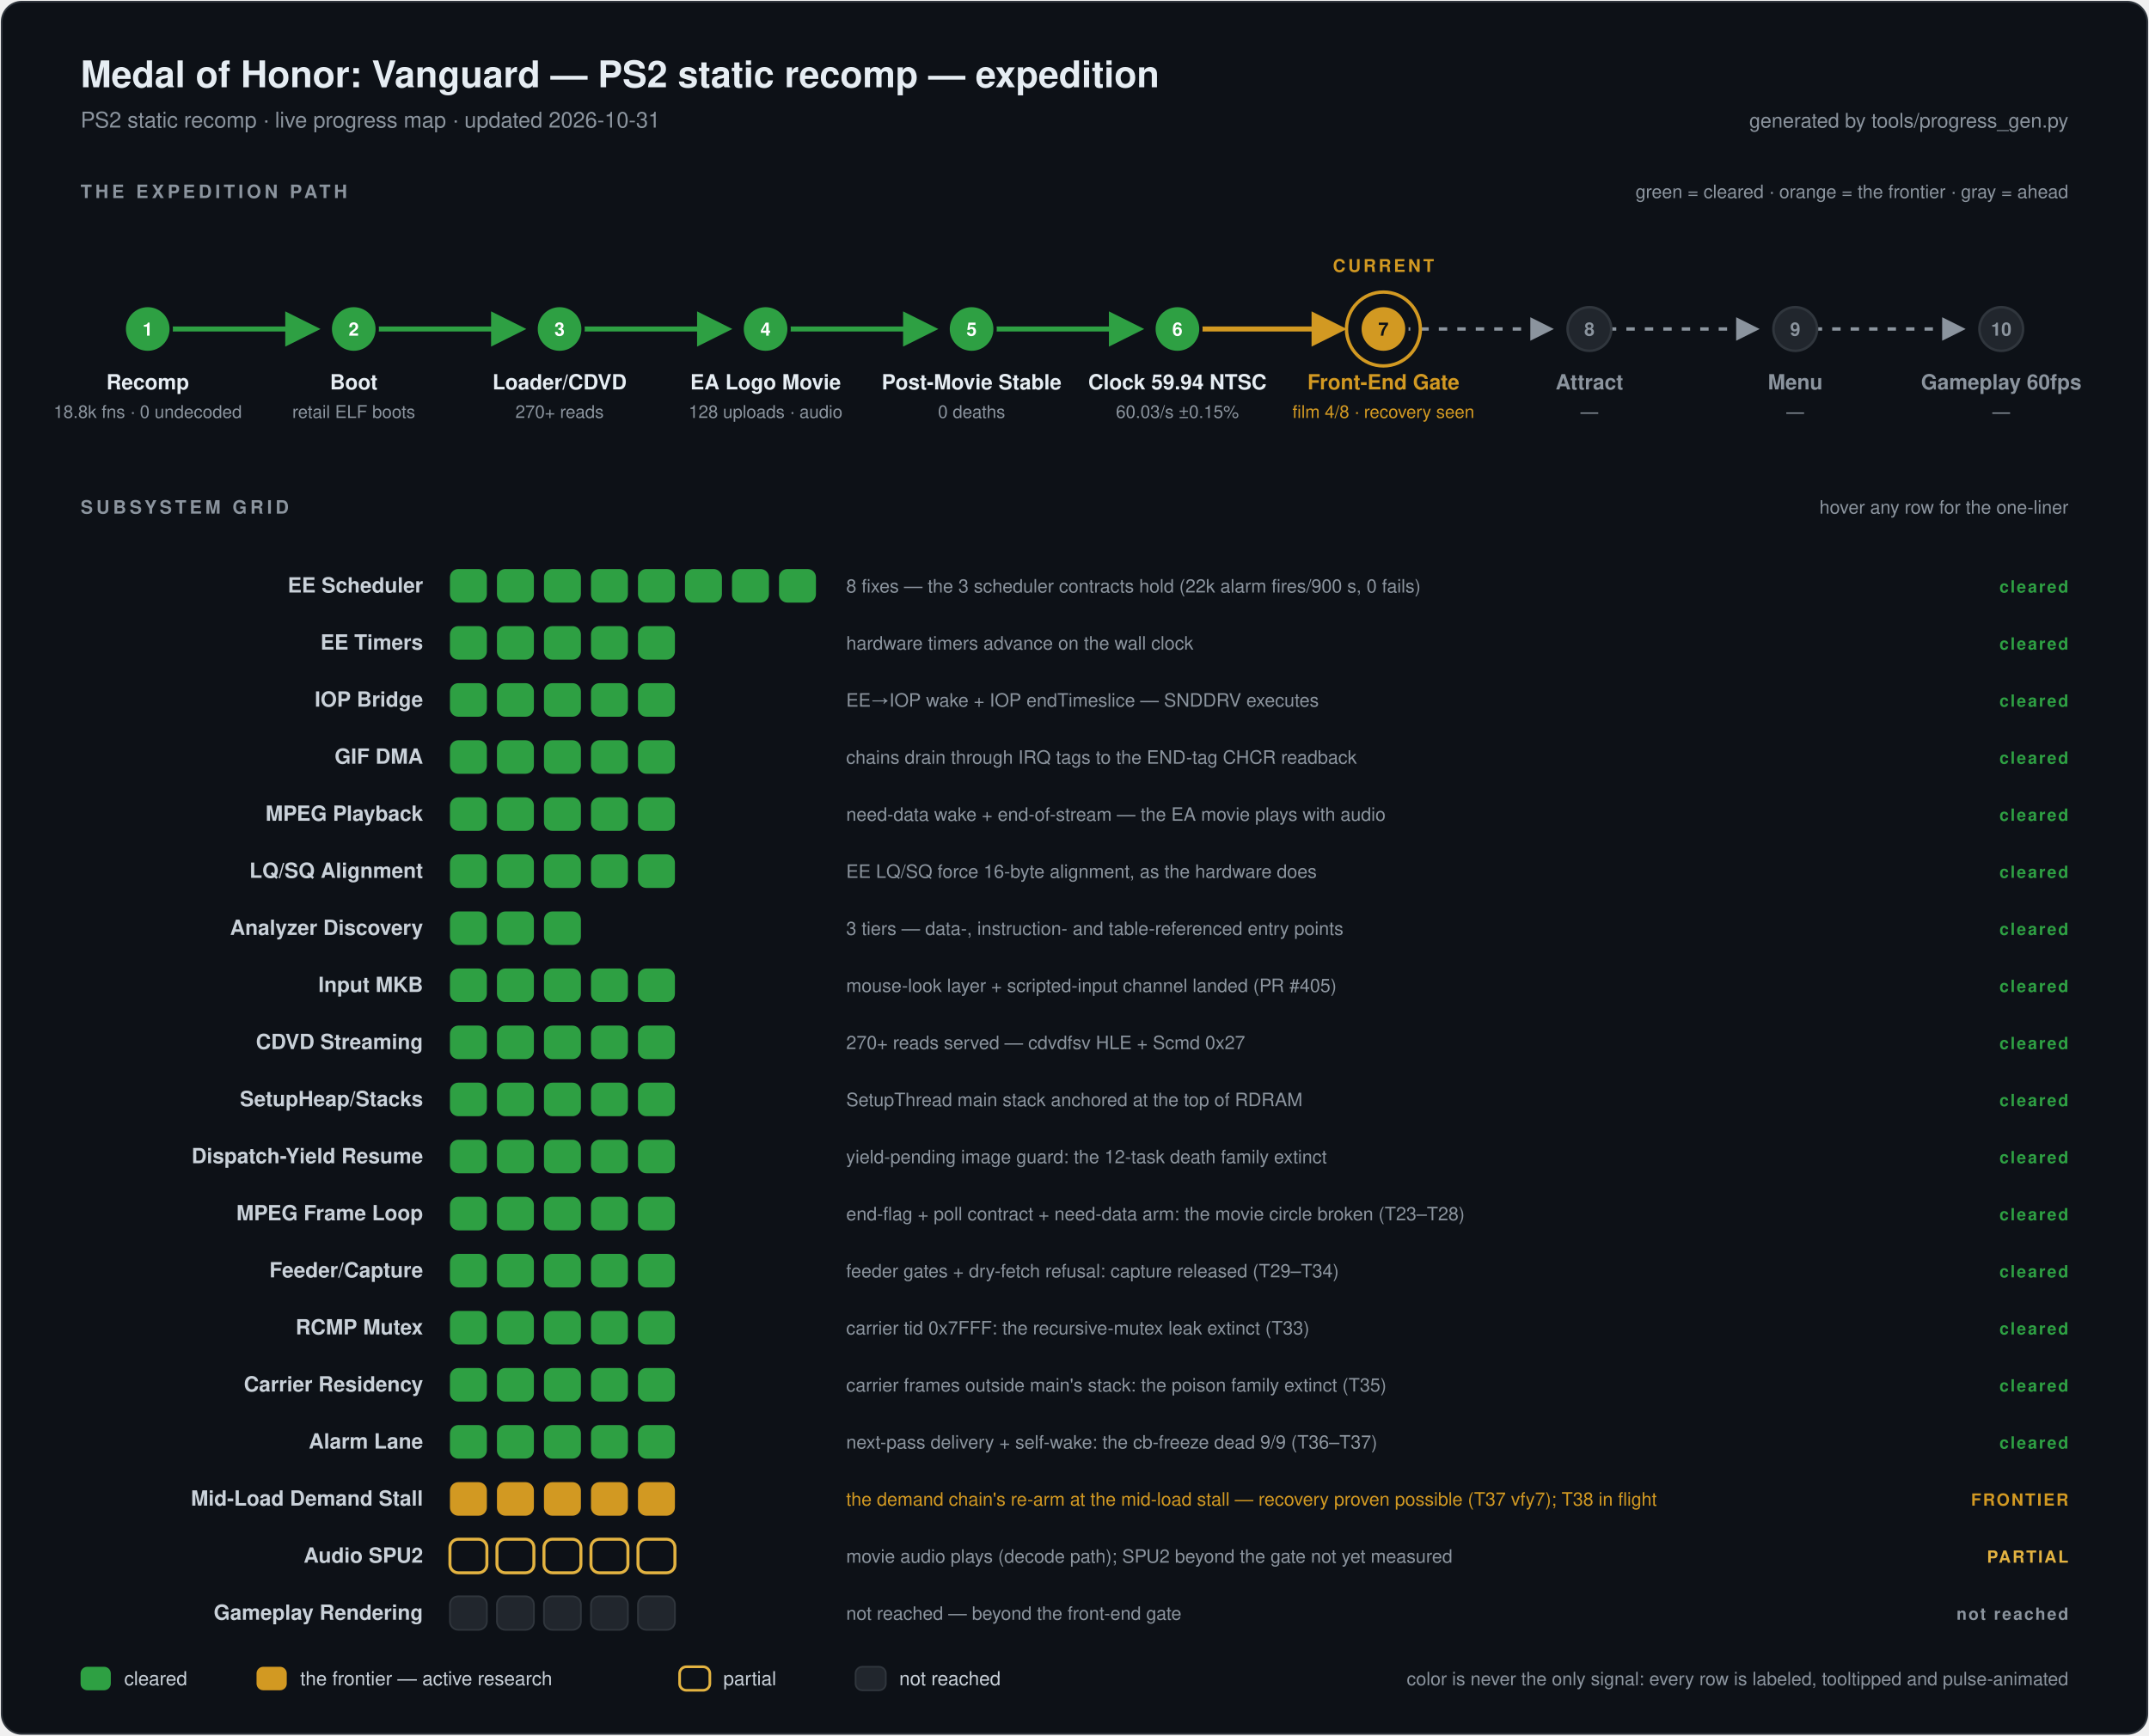
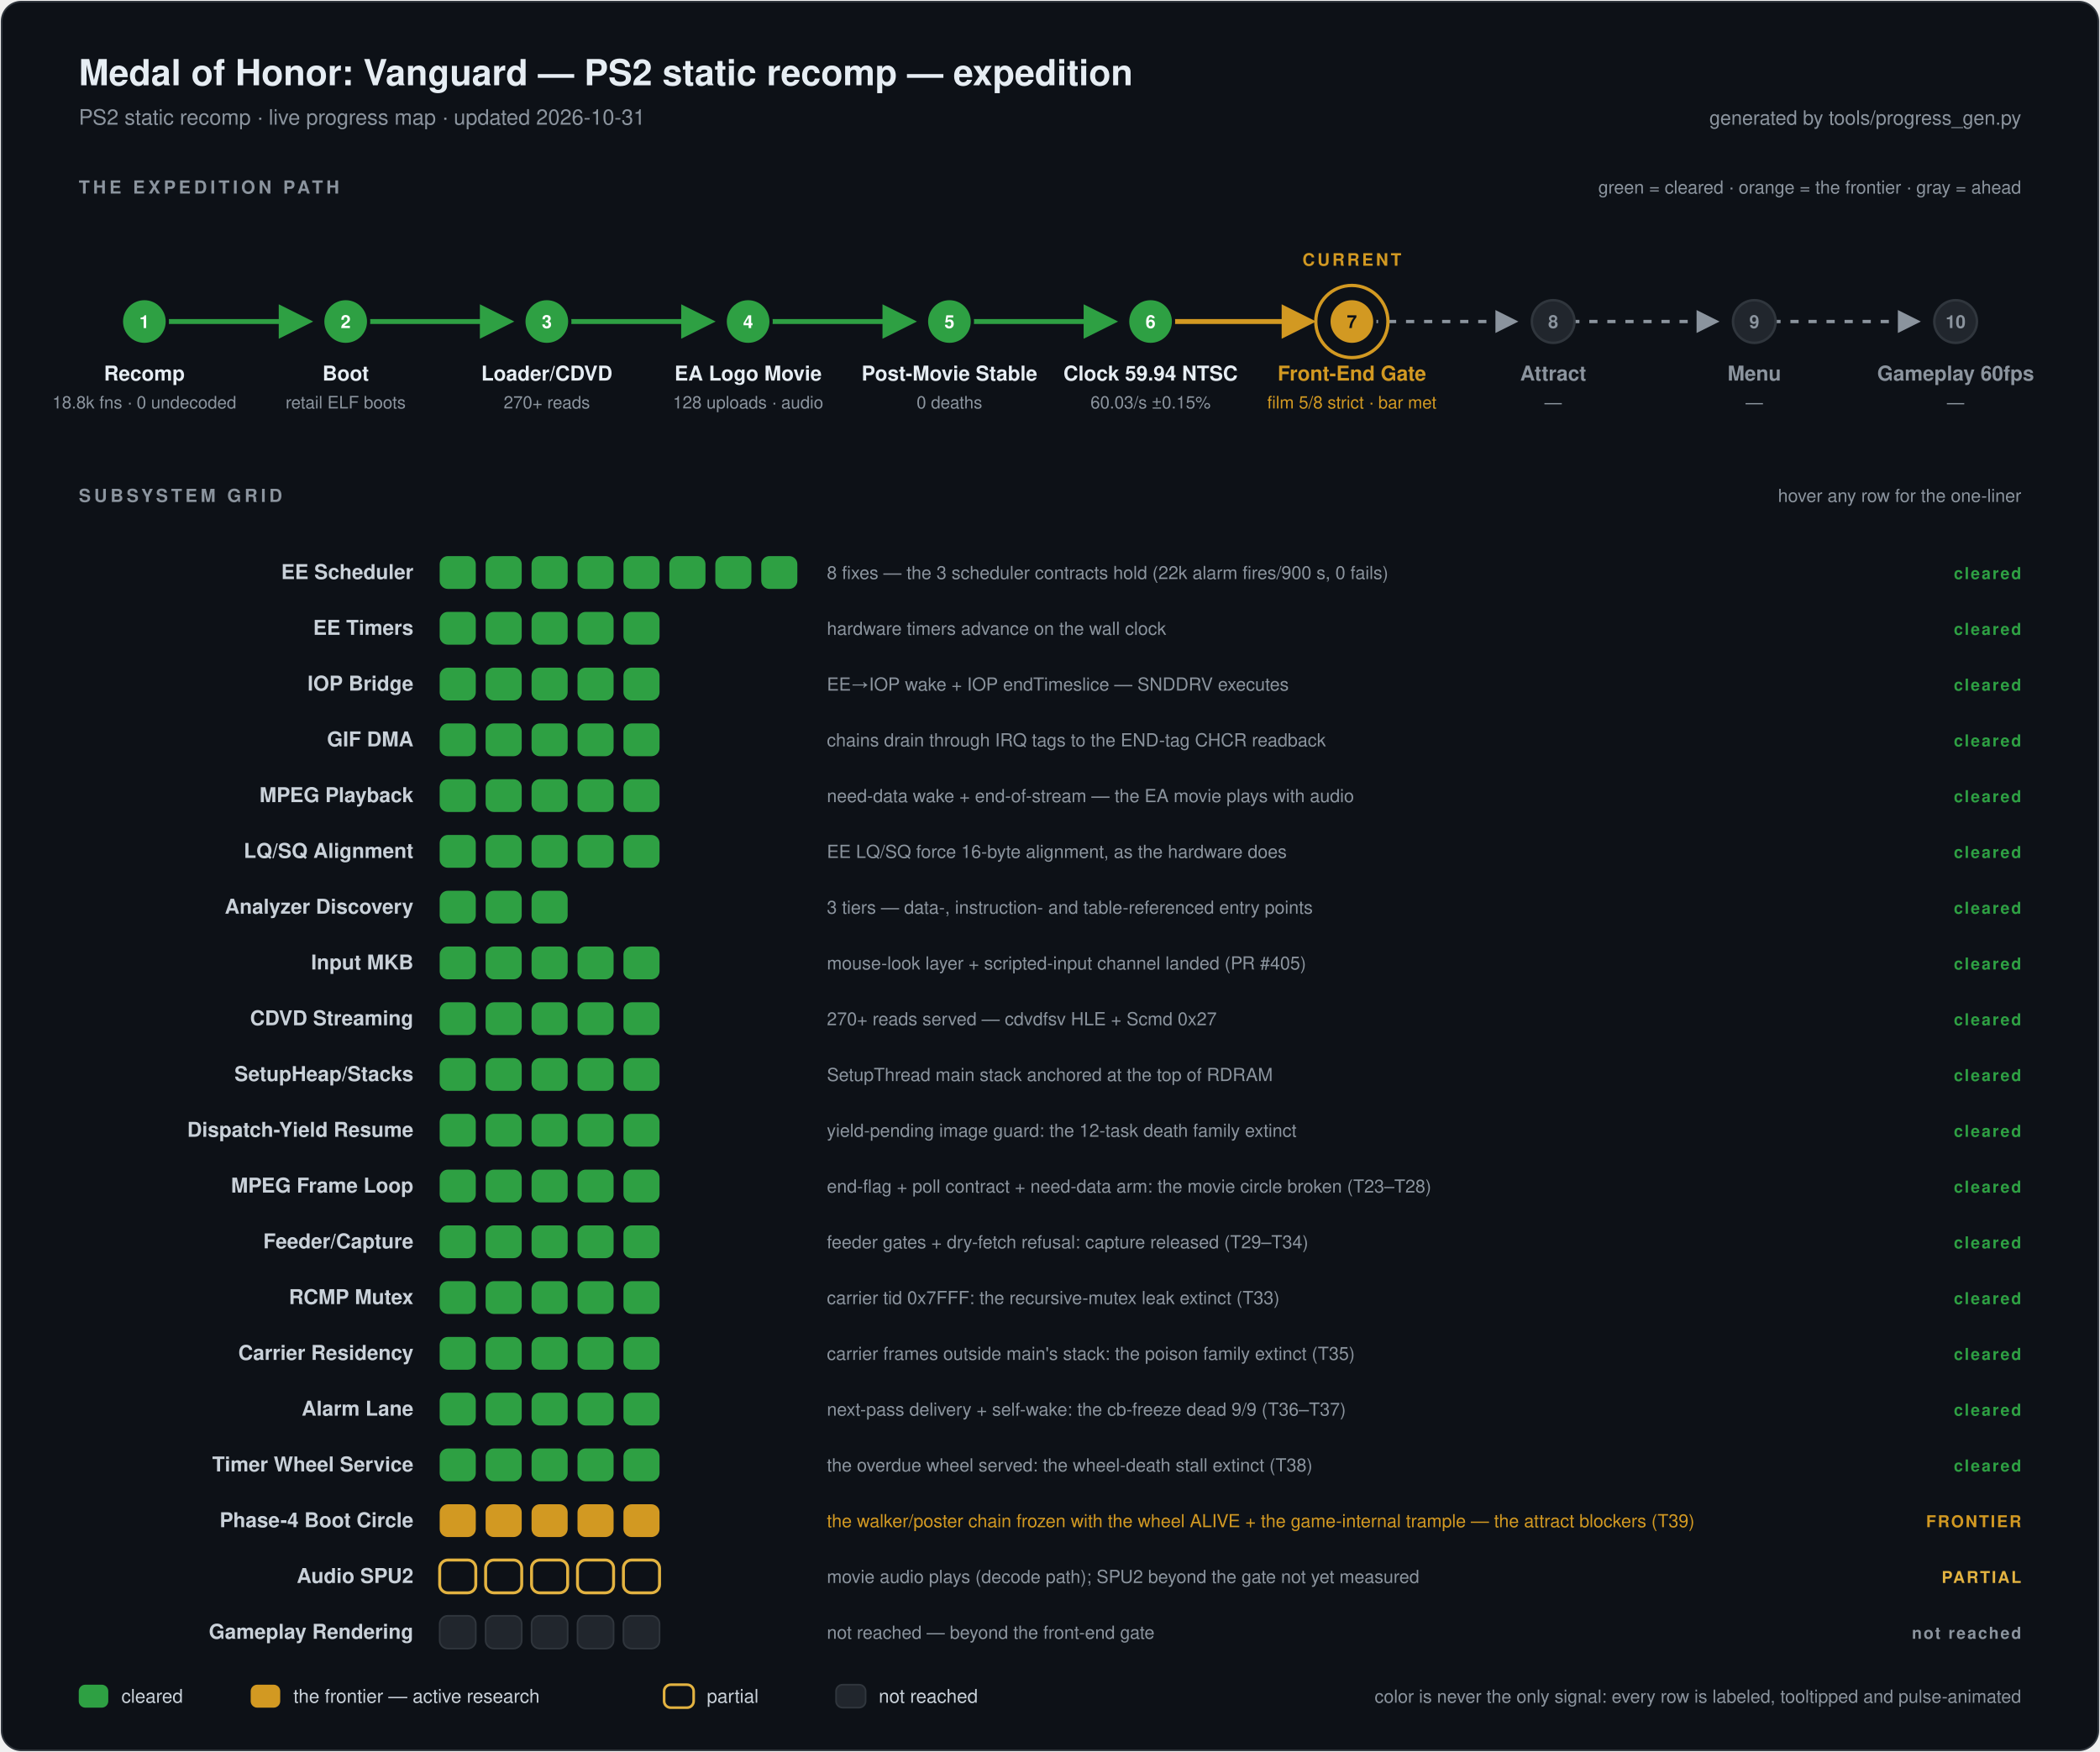
- <svg xmlns="http://www.w3.org/2000/svg" viewBox="0 0 1280 1034" width="1280" height="1034" role="img" aria-label="Progress map: expedition path with 6 of 10 stages cleared, currently at the Front-End Gate, and a subsystem grid">
+ <svg xmlns="http://www.w3.org/2000/svg" viewBox="0 0 1280 1068" width="1280" height="1068" role="img" aria-label="Progress map: expedition path with 6 of 10 stages cleared, currently at the Front-End Gate, and a subsystem grid">
  <style>
.pulse{animation:vgpulse 2.2s ease-in-out infinite}
.pulse2{animation:vgpulse 2.2s ease-in-out .28s infinite}
.pulse3{animation:vgpulse 2.2s ease-in-out .56s infinite}
.pulse4{animation:vgpulse 2.2s ease-in-out .84s infinite}
@keyframes vgpulse{0%,100%{opacity:1}50%{opacity:.32}}
@media (prefers-reduced-motion:reduce){.pulse,.pulse2,.pulse3,.pulse4{animation:none}}
</style>
-   <rect x="1" y="1" width="1278" height="1032" rx="12" fill="#0d1117" stroke="#30363d" />
+   <rect x="1" y="1" width="1278" height="1066" rx="12" fill="#0d1117" stroke="#30363d" />
  <text x="48" y="52" fill="#e6edf3" font-size="22" font-weight="700" font-family="ui-sans-serif, system-ui, 'Segoe UI', Helvetica, Arial, sans-serif">Medal of Honor: Vanguard — PS2 static recomp — expedition</text>
  <text x="48" y="76" fill="#8b949e" font-size="13" font-family="ui-sans-serif, system-ui, 'Segoe UI', Helvetica, Arial, sans-serif">PS2 static recomp · live progress map · updated 2026-10-31</text>
  <text x="1232" y="76" fill="#8b949e" font-size="12" text-anchor="end" font-family="ui-sans-serif, system-ui, 'Segoe UI', Helvetica, Arial, sans-serif">generated by tools/progress_gen.py</text>
  <text x="48" y="118" fill="#8b949e" font-size="11" font-weight="700" letter-spacing="2" font-family="ui-sans-serif, system-ui, 'Segoe UI', Helvetica, Arial, sans-serif">THE EXPEDITION PATH</text>
  <text x="1232" y="118" fill="#8b949e" font-size="11" text-anchor="end" font-family="ui-sans-serif, system-ui, 'Segoe UI', Helvetica, Arial, sans-serif">green = cleared · orange = the frontier · gray = ahead</text>
  <defs>
    <marker id="ag" viewBox="0 0 10 10" refX="8" refY="5" markerWidth="7" markerHeight="7" orient="auto-start-reverse">
      <path d="M0,0 L10,5 L0,10 z" fill="#2ea043" />
    </marker>
    <marker id="ao" viewBox="0 0 10 10" refX="8" refY="5" markerWidth="7" markerHeight="7" orient="auto-start-reverse">
      <path d="M0,0 L10,5 L0,10 z" fill="#d29922" />
    </marker>
    <marker id="am" viewBox="0 0 10 10" refX="8" refY="5" markerWidth="7" markerHeight="7" orient="auto-start-reverse">
      <path d="M0,0 L10,5 L0,10 z" fill="#8b949e" />
    </marker>
  </defs>
  <line x1="88.0" y1="196" x2="186.7" y2="196" stroke="#2ea043" stroke-width="3" marker-end="url(#ag)" />
  <line x1="210.7" y1="196" x2="309.3" y2="196" stroke="#2ea043" stroke-width="3" marker-end="url(#ag)" />
  <line x1="333.3" y1="196" x2="432.0" y2="196" stroke="#2ea043" stroke-width="3" marker-end="url(#ag)" />
  <line x1="456.0" y1="196" x2="554.7" y2="196" stroke="#2ea043" stroke-width="3" marker-end="url(#ag)" />
  <line x1="578.7" y1="196" x2="677.3" y2="196" stroke="#2ea043" stroke-width="3" marker-end="url(#ag)" />
  <line x1="701.3" y1="196" x2="798.0" y2="196" stroke="#d29922" stroke-width="3" marker-end="url(#ao)" />
  <line x1="824.0" y1="196" x2="922.7" y2="196" stroke="#8b949e" stroke-width="2" stroke-dasharray="5 6" marker-end="url(#am)" />
  <line x1="946.7" y1="196" x2="1045.3" y2="196" stroke="#8b949e" stroke-width="2" stroke-dasharray="5 6" marker-end="url(#am)" />
  <line x1="1069.3" y1="196" x2="1168.0" y2="196" stroke="#8b949e" stroke-width="2" stroke-dasharray="5 6" marker-end="url(#am)" />
  <g>
    <circle cx="88.0" cy="196" r="15" fill="#0d1117" />
    <circle cx="88.0" cy="196" r="13" fill="#2ea043" />
    <text x="88.0" y="200.0" fill="#ffffff" font-size="11" font-weight="700" text-anchor="middle" font-family="ui-sans-serif, system-ui, 'Segoe UI', Helvetica, Arial, sans-serif">1</text>
  </g>
  <text x="88.0" y="232" fill="#e6edf3" font-size="12.5" font-weight="600" text-anchor="middle" font-family="ui-sans-serif, system-ui, 'Segoe UI', Helvetica, Arial, sans-serif">Recomp</text>
  <text x="88.0" y="249" fill="#8b949e" font-size="10.5" text-anchor="middle" font-family="ui-sans-serif, system-ui, 'Segoe UI', Helvetica, Arial, sans-serif">18.8k fns · 0 undecoded</text>
  <g>
    <circle cx="210.7" cy="196" r="15" fill="#0d1117" />
    <circle cx="210.7" cy="196" r="13" fill="#2ea043" />
    <text x="210.7" y="200.0" fill="#ffffff" font-size="11" font-weight="700" text-anchor="middle" font-family="ui-sans-serif, system-ui, 'Segoe UI', Helvetica, Arial, sans-serif">2</text>
  </g>
  <text x="210.7" y="232" fill="#e6edf3" font-size="12.5" font-weight="600" text-anchor="middle" font-family="ui-sans-serif, system-ui, 'Segoe UI', Helvetica, Arial, sans-serif">Boot</text>
  <text x="210.7" y="249" fill="#8b949e" font-size="10.5" text-anchor="middle" font-family="ui-sans-serif, system-ui, 'Segoe UI', Helvetica, Arial, sans-serif">retail ELF boots</text>
  <g>
    <circle cx="333.3" cy="196" r="15" fill="#0d1117" />
    <circle cx="333.3" cy="196" r="13" fill="#2ea043" />
    <text x="333.3" y="200.0" fill="#ffffff" font-size="11" font-weight="700" text-anchor="middle" font-family="ui-sans-serif, system-ui, 'Segoe UI', Helvetica, Arial, sans-serif">3</text>
  </g>
  <text x="333.3" y="232" fill="#e6edf3" font-size="12.5" font-weight="600" text-anchor="middle" font-family="ui-sans-serif, system-ui, 'Segoe UI', Helvetica, Arial, sans-serif">Loader/CDVD</text>
  <text x="333.3" y="249" fill="#8b949e" font-size="10.5" text-anchor="middle" font-family="ui-sans-serif, system-ui, 'Segoe UI', Helvetica, Arial, sans-serif">270+ reads</text>
  <g>
    <circle cx="456.0" cy="196" r="15" fill="#0d1117" />
    <circle cx="456.0" cy="196" r="13" fill="#2ea043" />
    <text x="456.0" y="200.0" fill="#ffffff" font-size="11" font-weight="700" text-anchor="middle" font-family="ui-sans-serif, system-ui, 'Segoe UI', Helvetica, Arial, sans-serif">4</text>
  </g>
  <text x="456.0" y="232" fill="#e6edf3" font-size="12.5" font-weight="600" text-anchor="middle" font-family="ui-sans-serif, system-ui, 'Segoe UI', Helvetica, Arial, sans-serif">EA Logo Movie</text>
  <text x="456.0" y="249" fill="#8b949e" font-size="10.5" text-anchor="middle" font-family="ui-sans-serif, system-ui, 'Segoe UI', Helvetica, Arial, sans-serif">128 uploads · audio</text>
  <g>
    <circle cx="578.7" cy="196" r="15" fill="#0d1117" />
    <circle cx="578.7" cy="196" r="13" fill="#2ea043" />
    <text x="578.7" y="200.0" fill="#ffffff" font-size="11" font-weight="700" text-anchor="middle" font-family="ui-sans-serif, system-ui, 'Segoe UI', Helvetica, Arial, sans-serif">5</text>
  </g>
  <text x="578.7" y="232" fill="#e6edf3" font-size="12.5" font-weight="600" text-anchor="middle" font-family="ui-sans-serif, system-ui, 'Segoe UI', Helvetica, Arial, sans-serif">Post-Movie Stable</text>
  <text x="578.7" y="249" fill="#8b949e" font-size="10.5" text-anchor="middle" font-family="ui-sans-serif, system-ui, 'Segoe UI', Helvetica, Arial, sans-serif">0 deaths</text>
  <g>
    <circle cx="701.3" cy="196" r="15" fill="#0d1117" />
    <circle cx="701.3" cy="196" r="13" fill="#2ea043" />
    <text x="701.3" y="200.0" fill="#ffffff" font-size="11" font-weight="700" text-anchor="middle" font-family="ui-sans-serif, system-ui, 'Segoe UI', Helvetica, Arial, sans-serif">6</text>
  </g>
  <text x="701.3" y="232" fill="#e6edf3" font-size="12.5" font-weight="600" text-anchor="middle" font-family="ui-sans-serif, system-ui, 'Segoe UI', Helvetica, Arial, sans-serif">Clock 59.94 NTSC</text>
  <text x="701.3" y="249" fill="#8b949e" font-size="10.5" text-anchor="middle" font-family="ui-sans-serif, system-ui, 'Segoe UI', Helvetica, Arial, sans-serif">60.03/s ±0.15%</text>
  <g>
    <circle cx="824.0" cy="196" r="22" fill="none" stroke="#d29922" stroke-width="2" class="pulse" />
    <circle cx="824.0" cy="196" r="15" fill="#0d1117" />
    <circle cx="824.0" cy="196" r="13" fill="#d29922" />
    <text x="824.0" y="200.0" fill="#0d1117" font-size="11" font-weight="700" text-anchor="middle" font-family="ui-sans-serif, system-ui, 'Segoe UI', Helvetica, Arial, sans-serif">7</text>
  </g>
  <text x="824.0" y="162" fill="#d29922" font-size="10.5" font-weight="700" letter-spacing="1.5" text-anchor="middle" font-family="ui-sans-serif, system-ui, 'Segoe UI', Helvetica, Arial, sans-serif" class="pulse">CURRENT</text>
  <text x="824.0" y="232" fill="#d29922" font-size="12.5" font-weight="600" text-anchor="middle" font-family="ui-sans-serif, system-ui, 'Segoe UI', Helvetica, Arial, sans-serif">Front-End Gate</text>
-   <text x="824.0" y="249" fill="#d29922" font-size="10.5" text-anchor="middle" font-family="ui-sans-serif, system-ui, 'Segoe UI', Helvetica, Arial, sans-serif">film 4/8 · recovery seen</text>
+   <text x="824.0" y="249" fill="#d29922" font-size="10.5" text-anchor="middle" font-family="ui-sans-serif, system-ui, 'Segoe UI', Helvetica, Arial, sans-serif">film 5/8 strict · bar met</text>
  <g>
    <circle cx="946.7" cy="196" r="13" fill="#21262d" stroke="#30363d" stroke-width="1.5" />
    <text x="946.7" y="200.0" fill="#8b949e" font-size="11" font-weight="700" text-anchor="middle" font-family="ui-sans-serif, system-ui, 'Segoe UI', Helvetica, Arial, sans-serif">8</text>
  </g>
  <text x="946.7" y="232" fill="#8b949e" font-size="12.5" font-weight="600" text-anchor="middle" font-family="ui-sans-serif, system-ui, 'Segoe UI', Helvetica, Arial, sans-serif">Attract</text>
  <text x="946.7" y="249" fill="#8b949e" font-size="10.5" text-anchor="middle" font-family="ui-sans-serif, system-ui, 'Segoe UI', Helvetica, Arial, sans-serif">—</text>
  <g>
    <circle cx="1069.3" cy="196" r="13" fill="#21262d" stroke="#30363d" stroke-width="1.5" />
    <text x="1069.3" y="200.0" fill="#8b949e" font-size="11" font-weight="700" text-anchor="middle" font-family="ui-sans-serif, system-ui, 'Segoe UI', Helvetica, Arial, sans-serif">9</text>
  </g>
  <text x="1069.3" y="232" fill="#8b949e" font-size="12.5" font-weight="600" text-anchor="middle" font-family="ui-sans-serif, system-ui, 'Segoe UI', Helvetica, Arial, sans-serif">Menu</text>
  <text x="1069.3" y="249" fill="#8b949e" font-size="10.5" text-anchor="middle" font-family="ui-sans-serif, system-ui, 'Segoe UI', Helvetica, Arial, sans-serif">—</text>
  <g>
    <circle cx="1192.0" cy="196" r="13" fill="#21262d" stroke="#30363d" stroke-width="1.5" />
    <text x="1192.0" y="200.0" fill="#8b949e" font-size="11" font-weight="700" text-anchor="middle" font-family="ui-sans-serif, system-ui, 'Segoe UI', Helvetica, Arial, sans-serif">10</text>
  </g>
  <text x="1192.0" y="232" fill="#8b949e" font-size="12.5" font-weight="600" text-anchor="middle" font-family="ui-sans-serif, system-ui, 'Segoe UI', Helvetica, Arial, sans-serif">Gameplay 60fps</text>
  <text x="1192.0" y="249" fill="#8b949e" font-size="10.5" text-anchor="middle" font-family="ui-sans-serif, system-ui, 'Segoe UI', Helvetica, Arial, sans-serif">—</text>
  <text x="48" y="306" fill="#8b949e" font-size="11" font-weight="700" letter-spacing="2" font-family="ui-sans-serif, system-ui, 'Segoe UI', Helvetica, Arial, sans-serif">SUBSYSTEM GRID</text>
  <text x="1232" y="306" fill="#8b949e" font-size="11" text-anchor="end" font-family="ui-sans-serif, system-ui, 'Segoe UI', Helvetica, Arial, sans-serif">hover any row for the one-liner</text>
  <g>
    <text x="252" y="353.0" fill="#c9d1d9" font-size="12.5" font-weight="600" text-anchor="end" font-family="ui-sans-serif, system-ui, 'Segoe UI', Helvetica, Arial, sans-serif">EE Scheduler</text>
    <rect x="268" y="339.0" width="22" height="20" rx="5" fill="#2ea043" />
    <rect x="296" y="339.0" width="22" height="20" rx="5" fill="#2ea043" />
    <rect x="324" y="339.0" width="22" height="20" rx="5" fill="#2ea043" />
    <rect x="352" y="339.0" width="22" height="20" rx="5" fill="#2ea043" />
    <rect x="380" y="339.0" width="22" height="20" rx="5" fill="#2ea043" />
    <rect x="408" y="339.0" width="22" height="20" rx="5" fill="#2ea043" />
    <rect x="436" y="339.0" width="22" height="20" rx="5" fill="#2ea043" />
    <rect x="464" y="339.0" width="22" height="20" rx="5" fill="#2ea043" />
    <text x="504" y="353.0" fill="#8b949e" font-size="11" font-family="ui-sans-serif, system-ui, 'Segoe UI', Helvetica, Arial, sans-serif">8 fixes — the 3 scheduler contracts hold (22k alarm fires/900 s, 0 fails)</text>
    <text x="1232" y="353.0" fill="#2ea043" font-size="10" font-weight="600" letter-spacing="1" text-anchor="end" font-family="ui-sans-serif, system-ui, 'Segoe UI', Helvetica, Arial, sans-serif">cleared</text>
  </g>
  <g>
    <text x="252" y="387.0" fill="#c9d1d9" font-size="12.5" font-weight="600" text-anchor="end" font-family="ui-sans-serif, system-ui, 'Segoe UI', Helvetica, Arial, sans-serif">EE Timers</text>
    <rect x="268" y="373.0" width="22" height="20" rx="5" fill="#2ea043" />
    <rect x="296" y="373.0" width="22" height="20" rx="5" fill="#2ea043" />
    <rect x="324" y="373.0" width="22" height="20" rx="5" fill="#2ea043" />
    <rect x="352" y="373.0" width="22" height="20" rx="5" fill="#2ea043" />
    <rect x="380" y="373.0" width="22" height="20" rx="5" fill="#2ea043" />
    <text x="504" y="387.0" fill="#8b949e" font-size="11" font-family="ui-sans-serif, system-ui, 'Segoe UI', Helvetica, Arial, sans-serif">hardware timers advance on the wall clock</text>
    <text x="1232" y="387.0" fill="#2ea043" font-size="10" font-weight="600" letter-spacing="1" text-anchor="end" font-family="ui-sans-serif, system-ui, 'Segoe UI', Helvetica, Arial, sans-serif">cleared</text>
  </g>
  <g>
    <text x="252" y="421.0" fill="#c9d1d9" font-size="12.5" font-weight="600" text-anchor="end" font-family="ui-sans-serif, system-ui, 'Segoe UI', Helvetica, Arial, sans-serif">IOP Bridge</text>
    <rect x="268" y="407.0" width="22" height="20" rx="5" fill="#2ea043" />
    <rect x="296" y="407.0" width="22" height="20" rx="5" fill="#2ea043" />
    <rect x="324" y="407.0" width="22" height="20" rx="5" fill="#2ea043" />
    <rect x="352" y="407.0" width="22" height="20" rx="5" fill="#2ea043" />
    <rect x="380" y="407.0" width="22" height="20" rx="5" fill="#2ea043" />
    <text x="504" y="421.0" fill="#8b949e" font-size="11" font-family="ui-sans-serif, system-ui, 'Segoe UI', Helvetica, Arial, sans-serif">EE→IOP wake + IOP endTimeslice — SNDDRV executes</text>
    <text x="1232" y="421.0" fill="#2ea043" font-size="10" font-weight="600" letter-spacing="1" text-anchor="end" font-family="ui-sans-serif, system-ui, 'Segoe UI', Helvetica, Arial, sans-serif">cleared</text>
  </g>
  <g>
    <text x="252" y="455.0" fill="#c9d1d9" font-size="12.5" font-weight="600" text-anchor="end" font-family="ui-sans-serif, system-ui, 'Segoe UI', Helvetica, Arial, sans-serif">GIF DMA</text>
    <rect x="268" y="441.0" width="22" height="20" rx="5" fill="#2ea043" />
    <rect x="296" y="441.0" width="22" height="20" rx="5" fill="#2ea043" />
    <rect x="324" y="441.0" width="22" height="20" rx="5" fill="#2ea043" />
    <rect x="352" y="441.0" width="22" height="20" rx="5" fill="#2ea043" />
    <rect x="380" y="441.0" width="22" height="20" rx="5" fill="#2ea043" />
    <text x="504" y="455.0" fill="#8b949e" font-size="11" font-family="ui-sans-serif, system-ui, 'Segoe UI', Helvetica, Arial, sans-serif">chains drain through IRQ tags to the END-tag CHCR readback</text>
    <text x="1232" y="455.0" fill="#2ea043" font-size="10" font-weight="600" letter-spacing="1" text-anchor="end" font-family="ui-sans-serif, system-ui, 'Segoe UI', Helvetica, Arial, sans-serif">cleared</text>
  </g>
  <g>
    <text x="252" y="489.0" fill="#c9d1d9" font-size="12.5" font-weight="600" text-anchor="end" font-family="ui-sans-serif, system-ui, 'Segoe UI', Helvetica, Arial, sans-serif">MPEG Playback</text>
    <rect x="268" y="475.0" width="22" height="20" rx="5" fill="#2ea043" />
    <rect x="296" y="475.0" width="22" height="20" rx="5" fill="#2ea043" />
    <rect x="324" y="475.0" width="22" height="20" rx="5" fill="#2ea043" />
    <rect x="352" y="475.0" width="22" height="20" rx="5" fill="#2ea043" />
    <rect x="380" y="475.0" width="22" height="20" rx="5" fill="#2ea043" />
    <text x="504" y="489.0" fill="#8b949e" font-size="11" font-family="ui-sans-serif, system-ui, 'Segoe UI', Helvetica, Arial, sans-serif">need-data wake + end-of-stream — the EA movie plays with audio</text>
    <text x="1232" y="489.0" fill="#2ea043" font-size="10" font-weight="600" letter-spacing="1" text-anchor="end" font-family="ui-sans-serif, system-ui, 'Segoe UI', Helvetica, Arial, sans-serif">cleared</text>
  </g>
  <g>
    <text x="252" y="523.0" fill="#c9d1d9" font-size="12.5" font-weight="600" text-anchor="end" font-family="ui-sans-serif, system-ui, 'Segoe UI', Helvetica, Arial, sans-serif">LQ/SQ Alignment</text>
    <rect x="268" y="509.0" width="22" height="20" rx="5" fill="#2ea043" />
    <rect x="296" y="509.0" width="22" height="20" rx="5" fill="#2ea043" />
    <rect x="324" y="509.0" width="22" height="20" rx="5" fill="#2ea043" />
    <rect x="352" y="509.0" width="22" height="20" rx="5" fill="#2ea043" />
    <rect x="380" y="509.0" width="22" height="20" rx="5" fill="#2ea043" />
    <text x="504" y="523.0" fill="#8b949e" font-size="11" font-family="ui-sans-serif, system-ui, 'Segoe UI', Helvetica, Arial, sans-serif">EE LQ/SQ force 16-byte alignment, as the hardware does</text>
    <text x="1232" y="523.0" fill="#2ea043" font-size="10" font-weight="600" letter-spacing="1" text-anchor="end" font-family="ui-sans-serif, system-ui, 'Segoe UI', Helvetica, Arial, sans-serif">cleared</text>
  </g>
  <g>
    <text x="252" y="557.0" fill="#c9d1d9" font-size="12.5" font-weight="600" text-anchor="end" font-family="ui-sans-serif, system-ui, 'Segoe UI', Helvetica, Arial, sans-serif">Analyzer Discovery</text>
    <rect x="268" y="543.0" width="22" height="20" rx="5" fill="#2ea043" />
    <rect x="296" y="543.0" width="22" height="20" rx="5" fill="#2ea043" />
    <rect x="324" y="543.0" width="22" height="20" rx="5" fill="#2ea043" />
    <text x="504" y="557.0" fill="#8b949e" font-size="11" font-family="ui-sans-serif, system-ui, 'Segoe UI', Helvetica, Arial, sans-serif">3 tiers — data-, instruction- and table-referenced entry points</text>
    <text x="1232" y="557.0" fill="#2ea043" font-size="10" font-weight="600" letter-spacing="1" text-anchor="end" font-family="ui-sans-serif, system-ui, 'Segoe UI', Helvetica, Arial, sans-serif">cleared</text>
  </g>
  <g>
    <text x="252" y="591.0" fill="#c9d1d9" font-size="12.5" font-weight="600" text-anchor="end" font-family="ui-sans-serif, system-ui, 'Segoe UI', Helvetica, Arial, sans-serif">Input MKB</text>
    <rect x="268" y="577.0" width="22" height="20" rx="5" fill="#2ea043" />
    <rect x="296" y="577.0" width="22" height="20" rx="5" fill="#2ea043" />
    <rect x="324" y="577.0" width="22" height="20" rx="5" fill="#2ea043" />
    <rect x="352" y="577.0" width="22" height="20" rx="5" fill="#2ea043" />
    <rect x="380" y="577.0" width="22" height="20" rx="5" fill="#2ea043" />
    <text x="504" y="591.0" fill="#8b949e" font-size="11" font-family="ui-sans-serif, system-ui, 'Segoe UI', Helvetica, Arial, sans-serif">mouse-look layer + scripted-input channel landed (PR #405)</text>
    <text x="1232" y="591.0" fill="#2ea043" font-size="10" font-weight="600" letter-spacing="1" text-anchor="end" font-family="ui-sans-serif, system-ui, 'Segoe UI', Helvetica, Arial, sans-serif">cleared</text>
  </g>
  <g>
    <text x="252" y="625.0" fill="#c9d1d9" font-size="12.5" font-weight="600" text-anchor="end" font-family="ui-sans-serif, system-ui, 'Segoe UI', Helvetica, Arial, sans-serif">CDVD Streaming</text>
    <rect x="268" y="611.0" width="22" height="20" rx="5" fill="#2ea043" />
    <rect x="296" y="611.0" width="22" height="20" rx="5" fill="#2ea043" />
    <rect x="324" y="611.0" width="22" height="20" rx="5" fill="#2ea043" />
    <rect x="352" y="611.0" width="22" height="20" rx="5" fill="#2ea043" />
    <rect x="380" y="611.0" width="22" height="20" rx="5" fill="#2ea043" />
    <text x="504" y="625.0" fill="#8b949e" font-size="11" font-family="ui-sans-serif, system-ui, 'Segoe UI', Helvetica, Arial, sans-serif">270+ reads served — cdvdfsv HLE + Scmd 0x27</text>
    <text x="1232" y="625.0" fill="#2ea043" font-size="10" font-weight="600" letter-spacing="1" text-anchor="end" font-family="ui-sans-serif, system-ui, 'Segoe UI', Helvetica, Arial, sans-serif">cleared</text>
  </g>
  <g>
    <text x="252" y="659.0" fill="#c9d1d9" font-size="12.5" font-weight="600" text-anchor="end" font-family="ui-sans-serif, system-ui, 'Segoe UI', Helvetica, Arial, sans-serif">SetupHeap/Stacks</text>
    <rect x="268" y="645.0" width="22" height="20" rx="5" fill="#2ea043" />
    <rect x="296" y="645.0" width="22" height="20" rx="5" fill="#2ea043" />
    <rect x="324" y="645.0" width="22" height="20" rx="5" fill="#2ea043" />
    <rect x="352" y="645.0" width="22" height="20" rx="5" fill="#2ea043" />
    <rect x="380" y="645.0" width="22" height="20" rx="5" fill="#2ea043" />
    <text x="504" y="659.0" fill="#8b949e" font-size="11" font-family="ui-sans-serif, system-ui, 'Segoe UI', Helvetica, Arial, sans-serif">SetupThread main stack anchored at the top of RDRAM</text>
    <text x="1232" y="659.0" fill="#2ea043" font-size="10" font-weight="600" letter-spacing="1" text-anchor="end" font-family="ui-sans-serif, system-ui, 'Segoe UI', Helvetica, Arial, sans-serif">cleared</text>
  </g>
  <g>
    <text x="252" y="693.0" fill="#c9d1d9" font-size="12.5" font-weight="600" text-anchor="end" font-family="ui-sans-serif, system-ui, 'Segoe UI', Helvetica, Arial, sans-serif">Dispatch-Yield Resume</text>
    <rect x="268" y="679.0" width="22" height="20" rx="5" fill="#2ea043" />
    <rect x="296" y="679.0" width="22" height="20" rx="5" fill="#2ea043" />
    <rect x="324" y="679.0" width="22" height="20" rx="5" fill="#2ea043" />
    <rect x="352" y="679.0" width="22" height="20" rx="5" fill="#2ea043" />
    <rect x="380" y="679.0" width="22" height="20" rx="5" fill="#2ea043" />
    <text x="504" y="693.0" fill="#8b949e" font-size="11" font-family="ui-sans-serif, system-ui, 'Segoe UI', Helvetica, Arial, sans-serif">yield-pending image guard: the 12-task death family extinct</text>
    <text x="1232" y="693.0" fill="#2ea043" font-size="10" font-weight="600" letter-spacing="1" text-anchor="end" font-family="ui-sans-serif, system-ui, 'Segoe UI', Helvetica, Arial, sans-serif">cleared</text>
  </g>
  <g>
    <text x="252" y="727.0" fill="#c9d1d9" font-size="12.5" font-weight="600" text-anchor="end" font-family="ui-sans-serif, system-ui, 'Segoe UI', Helvetica, Arial, sans-serif">MPEG Frame Loop</text>
    <rect x="268" y="713.0" width="22" height="20" rx="5" fill="#2ea043" />
    <rect x="296" y="713.0" width="22" height="20" rx="5" fill="#2ea043" />
    <rect x="324" y="713.0" width="22" height="20" rx="5" fill="#2ea043" />
    <rect x="352" y="713.0" width="22" height="20" rx="5" fill="#2ea043" />
    <rect x="380" y="713.0" width="22" height="20" rx="5" fill="#2ea043" />
    <text x="504" y="727.0" fill="#8b949e" font-size="11" font-family="ui-sans-serif, system-ui, 'Segoe UI', Helvetica, Arial, sans-serif">end-flag + poll contract + need-data arm: the movie circle broken (T23–T28)</text>
    <text x="1232" y="727.0" fill="#2ea043" font-size="10" font-weight="600" letter-spacing="1" text-anchor="end" font-family="ui-sans-serif, system-ui, 'Segoe UI', Helvetica, Arial, sans-serif">cleared</text>
  </g>
  <g>
    <text x="252" y="761.0" fill="#c9d1d9" font-size="12.5" font-weight="600" text-anchor="end" font-family="ui-sans-serif, system-ui, 'Segoe UI', Helvetica, Arial, sans-serif">Feeder/Capture</text>
    <rect x="268" y="747.0" width="22" height="20" rx="5" fill="#2ea043" />
    <rect x="296" y="747.0" width="22" height="20" rx="5" fill="#2ea043" />
    <rect x="324" y="747.0" width="22" height="20" rx="5" fill="#2ea043" />
    <rect x="352" y="747.0" width="22" height="20" rx="5" fill="#2ea043" />
    <rect x="380" y="747.0" width="22" height="20" rx="5" fill="#2ea043" />
    <text x="504" y="761.0" fill="#8b949e" font-size="11" font-family="ui-sans-serif, system-ui, 'Segoe UI', Helvetica, Arial, sans-serif">feeder gates + dry-fetch refusal: capture released (T29–T34)</text>
    <text x="1232" y="761.0" fill="#2ea043" font-size="10" font-weight="600" letter-spacing="1" text-anchor="end" font-family="ui-sans-serif, system-ui, 'Segoe UI', Helvetica, Arial, sans-serif">cleared</text>
  </g>
  <g>
    <text x="252" y="795.0" fill="#c9d1d9" font-size="12.5" font-weight="600" text-anchor="end" font-family="ui-sans-serif, system-ui, 'Segoe UI', Helvetica, Arial, sans-serif">RCMP Mutex</text>
    <rect x="268" y="781.0" width="22" height="20" rx="5" fill="#2ea043" />
    <rect x="296" y="781.0" width="22" height="20" rx="5" fill="#2ea043" />
    <rect x="324" y="781.0" width="22" height="20" rx="5" fill="#2ea043" />
    <rect x="352" y="781.0" width="22" height="20" rx="5" fill="#2ea043" />
    <rect x="380" y="781.0" width="22" height="20" rx="5" fill="#2ea043" />
    <text x="504" y="795.0" fill="#8b949e" font-size="11" font-family="ui-sans-serif, system-ui, 'Segoe UI', Helvetica, Arial, sans-serif">carrier tid 0x7FFF: the recursive-mutex leak extinct (T33)</text>
    <text x="1232" y="795.0" fill="#2ea043" font-size="10" font-weight="600" letter-spacing="1" text-anchor="end" font-family="ui-sans-serif, system-ui, 'Segoe UI', Helvetica, Arial, sans-serif">cleared</text>
  </g>
  <g>
    <text x="252" y="829.0" fill="#c9d1d9" font-size="12.5" font-weight="600" text-anchor="end" font-family="ui-sans-serif, system-ui, 'Segoe UI', Helvetica, Arial, sans-serif">Carrier Residency</text>
    <rect x="268" y="815.0" width="22" height="20" rx="5" fill="#2ea043" />
    <rect x="296" y="815.0" width="22" height="20" rx="5" fill="#2ea043" />
    <rect x="324" y="815.0" width="22" height="20" rx="5" fill="#2ea043" />
    <rect x="352" y="815.0" width="22" height="20" rx="5" fill="#2ea043" />
    <rect x="380" y="815.0" width="22" height="20" rx="5" fill="#2ea043" />
    <text x="504" y="829.0" fill="#8b949e" font-size="11" font-family="ui-sans-serif, system-ui, 'Segoe UI', Helvetica, Arial, sans-serif">carrier frames outside main's stack: the poison family extinct (T35)</text>
    <text x="1232" y="829.0" fill="#2ea043" font-size="10" font-weight="600" letter-spacing="1" text-anchor="end" font-family="ui-sans-serif, system-ui, 'Segoe UI', Helvetica, Arial, sans-serif">cleared</text>
  </g>
  <g>
    <text x="252" y="863.0" fill="#c9d1d9" font-size="12.5" font-weight="600" text-anchor="end" font-family="ui-sans-serif, system-ui, 'Segoe UI', Helvetica, Arial, sans-serif">Alarm Lane</text>
    <rect x="268" y="849.0" width="22" height="20" rx="5" fill="#2ea043" />
    <rect x="296" y="849.0" width="22" height="20" rx="5" fill="#2ea043" />
    <rect x="324" y="849.0" width="22" height="20" rx="5" fill="#2ea043" />
    <rect x="352" y="849.0" width="22" height="20" rx="5" fill="#2ea043" />
    <rect x="380" y="849.0" width="22" height="20" rx="5" fill="#2ea043" />
    <text x="504" y="863.0" fill="#8b949e" font-size="11" font-family="ui-sans-serif, system-ui, 'Segoe UI', Helvetica, Arial, sans-serif">next-pass delivery + self-wake: the cb-freeze dead 9/9 (T36–T37)</text>
    <text x="1232" y="863.0" fill="#2ea043" font-size="10" font-weight="600" letter-spacing="1" text-anchor="end" font-family="ui-sans-serif, system-ui, 'Segoe UI', Helvetica, Arial, sans-serif">cleared</text>
  </g>
  <g>
-     <text x="252" y="897.0" fill="#c9d1d9" font-size="12.5" font-weight="600" text-anchor="end" font-family="ui-sans-serif, system-ui, 'Segoe UI', Helvetica, Arial, sans-serif">Mid-Load Demand Stall</text>
-     <rect x="268" y="883.0" width="22" height="20" rx="5" fill="#d29922" class="pulse" />
-     <rect x="296" y="883.0" width="22" height="20" rx="5" fill="#d29922" class="pulse2" />
-     <rect x="324" y="883.0" width="22" height="20" rx="5" fill="#d29922" class="pulse3" />
-     <rect x="352" y="883.0" width="22" height="20" rx="5" fill="#d29922" class="pulse4" />
-     <rect x="380" y="883.0" width="22" height="20" rx="5" fill="#d29922" class="pulse" />
-     <text x="504" y="897.0" fill="#d29922" font-size="11" font-family="ui-sans-serif, system-ui, 'Segoe UI', Helvetica, Arial, sans-serif">the demand chain's re-arm at the mid-load stall — recovery proven possible (T37 vfy7); T38 in flight</text>
-     <text x="1232" y="897.0" fill="#d29922" font-size="10" font-weight="700" letter-spacing="1" text-anchor="end" font-family="ui-sans-serif, system-ui, 'Segoe UI', Helvetica, Arial, sans-serif" class="pulse">FRONTIER</text>
-   </g>
-   <g>
-     <text x="252" y="931.0" fill="#c9d1d9" font-size="12.5" font-weight="600" text-anchor="end" font-family="ui-sans-serif, system-ui, 'Segoe UI', Helvetica, Arial, sans-serif">Audio SPU2</text>
-     <rect x="268" y="917.0" width="22" height="20" rx="5" fill="#0d1117" stroke="#e3b341" stroke-width="1.8" />
-     <rect x="296" y="917.0" width="22" height="20" rx="5" fill="#0d1117" stroke="#e3b341" stroke-width="1.8" />
-     <rect x="324" y="917.0" width="22" height="20" rx="5" fill="#0d1117" stroke="#e3b341" stroke-width="1.8" />
-     <rect x="352" y="917.0" width="22" height="20" rx="5" fill="#0d1117" stroke="#e3b341" stroke-width="1.8" />
-     <rect x="380" y="917.0" width="22" height="20" rx="5" fill="#0d1117" stroke="#e3b341" stroke-width="1.8" />
-     <text x="504" y="931.0" fill="#8b949e" font-size="11" font-family="ui-sans-serif, system-ui, 'Segoe UI', Helvetica, Arial, sans-serif">movie audio plays (decode path); SPU2 beyond the gate not yet measured</text>
-     <text x="1232" y="931.0" fill="#e3b341" font-size="10" font-weight="700" letter-spacing="1" text-anchor="end" font-family="ui-sans-serif, system-ui, 'Segoe UI', Helvetica, Arial, sans-serif">PARTIAL</text>
-   </g>
-   <g>
-     <text x="252" y="965.0" fill="#c9d1d9" font-size="12.5" font-weight="600" text-anchor="end" font-family="ui-sans-serif, system-ui, 'Segoe UI', Helvetica, Arial, sans-serif">Gameplay Rendering</text>
-     <rect x="268" y="951.0" width="22" height="20" rx="5" fill="#21262d" stroke="#30363d" />
-     <rect x="296" y="951.0" width="22" height="20" rx="5" fill="#21262d" stroke="#30363d" />
-     <rect x="324" y="951.0" width="22" height="20" rx="5" fill="#21262d" stroke="#30363d" />
-     <rect x="352" y="951.0" width="22" height="20" rx="5" fill="#21262d" stroke="#30363d" />
-     <rect x="380" y="951.0" width="22" height="20" rx="5" fill="#21262d" stroke="#30363d" />
-     <text x="504" y="965.0" fill="#8b949e" font-size="11" font-family="ui-sans-serif, system-ui, 'Segoe UI', Helvetica, Arial, sans-serif">not reached — beyond the front-end gate</text>
-     <text x="1232" y="965.0" fill="#8b949e" font-size="10" font-weight="600" letter-spacing="1" text-anchor="end" font-family="ui-sans-serif, system-ui, 'Segoe UI', Helvetica, Arial, sans-serif">not reached</text>
-   </g>
-   <rect x="48" y="993" width="18" height="14" rx="4" fill="#2ea043" />
-   <text x="74" y="1004" fill="#c9d1d9" font-size="11.5" font-family="ui-sans-serif, system-ui, 'Segoe UI', Helvetica, Arial, sans-serif">cleared</text>
-   <rect x="152.8" y="993" width="18" height="14" rx="4" fill="#d29922" class="pulse" />
-   <text x="178.8" y="1004" fill="#c9d1d9" font-size="11.5" font-family="ui-sans-serif, system-ui, 'Segoe UI', Helvetica, Arial, sans-serif">the frontier — active research</text>
-   <rect x="404.8" y="993" width="18" height="14" rx="4" fill="#0d1117" stroke="#e3b341" stroke-width="1.6" />
-   <text x="430.8" y="1004" fill="#c9d1d9" font-size="11.5" font-family="ui-sans-serif, system-ui, 'Segoe UI', Helvetica, Arial, sans-serif">partial</text>
-   <rect x="509.6" y="993" width="18" height="14" rx="4" fill="#21262d" stroke="#30363d" />
-   <text x="535.6" y="1004" fill="#c9d1d9" font-size="11.5" font-family="ui-sans-serif, system-ui, 'Segoe UI', Helvetica, Arial, sans-serif">not reached</text>
-   <text x="1232" y="1004" fill="#8b949e" font-size="11" text-anchor="end" font-family="ui-sans-serif, system-ui, 'Segoe UI', Helvetica, Arial, sans-serif">color is never the only signal: every row is labeled, tooltipped and pulse-animated</text>
+     <text x="252" y="897.0" fill="#c9d1d9" font-size="12.5" font-weight="600" text-anchor="end" font-family="ui-sans-serif, system-ui, 'Segoe UI', Helvetica, Arial, sans-serif">Timer Wheel Service</text>
+     <rect x="268" y="883.0" width="22" height="20" rx="5" fill="#2ea043" />
+     <rect x="296" y="883.0" width="22" height="20" rx="5" fill="#2ea043" />
+     <rect x="324" y="883.0" width="22" height="20" rx="5" fill="#2ea043" />
+     <rect x="352" y="883.0" width="22" height="20" rx="5" fill="#2ea043" />
+     <rect x="380" y="883.0" width="22" height="20" rx="5" fill="#2ea043" />
+     <text x="504" y="897.0" fill="#8b949e" font-size="11" font-family="ui-sans-serif, system-ui, 'Segoe UI', Helvetica, Arial, sans-serif">the overdue wheel served: the wheel-death stall extinct (T38)</text>
+     <text x="1232" y="897.0" fill="#2ea043" font-size="10" font-weight="600" letter-spacing="1" text-anchor="end" font-family="ui-sans-serif, system-ui, 'Segoe UI', Helvetica, Arial, sans-serif">cleared</text>
+   </g>
+   <g>
+     <text x="252" y="931.0" fill="#c9d1d9" font-size="12.5" font-weight="600" text-anchor="end" font-family="ui-sans-serif, system-ui, 'Segoe UI', Helvetica, Arial, sans-serif">Phase-4 Boot Circle</text>
+     <rect x="268" y="917.0" width="22" height="20" rx="5" fill="#d29922" class="pulse" />
+     <rect x="296" y="917.0" width="22" height="20" rx="5" fill="#d29922" class="pulse2" />
+     <rect x="324" y="917.0" width="22" height="20" rx="5" fill="#d29922" class="pulse3" />
+     <rect x="352" y="917.0" width="22" height="20" rx="5" fill="#d29922" class="pulse4" />
+     <rect x="380" y="917.0" width="22" height="20" rx="5" fill="#d29922" class="pulse" />
+     <text x="504" y="931.0" fill="#d29922" font-size="11" font-family="ui-sans-serif, system-ui, 'Segoe UI', Helvetica, Arial, sans-serif">the walker/poster chain frozen with the wheel ALIVE + the game-internal trample — the attract blockers (T39)</text>
+     <text x="1232" y="931.0" fill="#d29922" font-size="10" font-weight="700" letter-spacing="1" text-anchor="end" font-family="ui-sans-serif, system-ui, 'Segoe UI', Helvetica, Arial, sans-serif" class="pulse">FRONTIER</text>
+   </g>
+   <g>
+     <text x="252" y="965.0" fill="#c9d1d9" font-size="12.5" font-weight="600" text-anchor="end" font-family="ui-sans-serif, system-ui, 'Segoe UI', Helvetica, Arial, sans-serif">Audio SPU2</text>
+     <rect x="268" y="951.0" width="22" height="20" rx="5" fill="#0d1117" stroke="#e3b341" stroke-width="1.8" />
+     <rect x="296" y="951.0" width="22" height="20" rx="5" fill="#0d1117" stroke="#e3b341" stroke-width="1.8" />
+     <rect x="324" y="951.0" width="22" height="20" rx="5" fill="#0d1117" stroke="#e3b341" stroke-width="1.8" />
+     <rect x="352" y="951.0" width="22" height="20" rx="5" fill="#0d1117" stroke="#e3b341" stroke-width="1.8" />
+     <rect x="380" y="951.0" width="22" height="20" rx="5" fill="#0d1117" stroke="#e3b341" stroke-width="1.8" />
+     <text x="504" y="965.0" fill="#8b949e" font-size="11" font-family="ui-sans-serif, system-ui, 'Segoe UI', Helvetica, Arial, sans-serif">movie audio plays (decode path); SPU2 beyond the gate not yet measured</text>
+     <text x="1232" y="965.0" fill="#e3b341" font-size="10" font-weight="700" letter-spacing="1" text-anchor="end" font-family="ui-sans-serif, system-ui, 'Segoe UI', Helvetica, Arial, sans-serif">PARTIAL</text>
+   </g>
+   <g>
+     <text x="252" y="999.0" fill="#c9d1d9" font-size="12.5" font-weight="600" text-anchor="end" font-family="ui-sans-serif, system-ui, 'Segoe UI', Helvetica, Arial, sans-serif">Gameplay Rendering</text>
+     <rect x="268" y="985.0" width="22" height="20" rx="5" fill="#21262d" stroke="#30363d" />
+     <rect x="296" y="985.0" width="22" height="20" rx="5" fill="#21262d" stroke="#30363d" />
+     <rect x="324" y="985.0" width="22" height="20" rx="5" fill="#21262d" stroke="#30363d" />
+     <rect x="352" y="985.0" width="22" height="20" rx="5" fill="#21262d" stroke="#30363d" />
+     <rect x="380" y="985.0" width="22" height="20" rx="5" fill="#21262d" stroke="#30363d" />
+     <text x="504" y="999.0" fill="#8b949e" font-size="11" font-family="ui-sans-serif, system-ui, 'Segoe UI', Helvetica, Arial, sans-serif">not reached — beyond the front-end gate</text>
+     <text x="1232" y="999.0" fill="#8b949e" font-size="10" font-weight="600" letter-spacing="1" text-anchor="end" font-family="ui-sans-serif, system-ui, 'Segoe UI', Helvetica, Arial, sans-serif">not reached</text>
+   </g>
+   <rect x="48" y="1027" width="18" height="14" rx="4" fill="#2ea043" />
+   <text x="74" y="1038" fill="#c9d1d9" font-size="11.5" font-family="ui-sans-serif, system-ui, 'Segoe UI', Helvetica, Arial, sans-serif">cleared</text>
+   <rect x="152.8" y="1027" width="18" height="14" rx="4" fill="#d29922" class="pulse" />
+   <text x="178.8" y="1038" fill="#c9d1d9" font-size="11.5" font-family="ui-sans-serif, system-ui, 'Segoe UI', Helvetica, Arial, sans-serif">the frontier — active research</text>
+   <rect x="404.8" y="1027" width="18" height="14" rx="4" fill="#0d1117" stroke="#e3b341" stroke-width="1.6" />
+   <text x="430.8" y="1038" fill="#c9d1d9" font-size="11.5" font-family="ui-sans-serif, system-ui, 'Segoe UI', Helvetica, Arial, sans-serif">partial</text>
+   <rect x="509.6" y="1027" width="18" height="14" rx="4" fill="#21262d" stroke="#30363d" />
+   <text x="535.6" y="1038" fill="#c9d1d9" font-size="11.5" font-family="ui-sans-serif, system-ui, 'Segoe UI', Helvetica, Arial, sans-serif">not reached</text>
+   <text x="1232" y="1038" fill="#8b949e" font-size="11" text-anchor="end" font-family="ui-sans-serif, system-ui, 'Segoe UI', Helvetica, Arial, sans-serif">color is never the only signal: every row is labeled, tooltipped and pulse-animated</text>
</svg>
